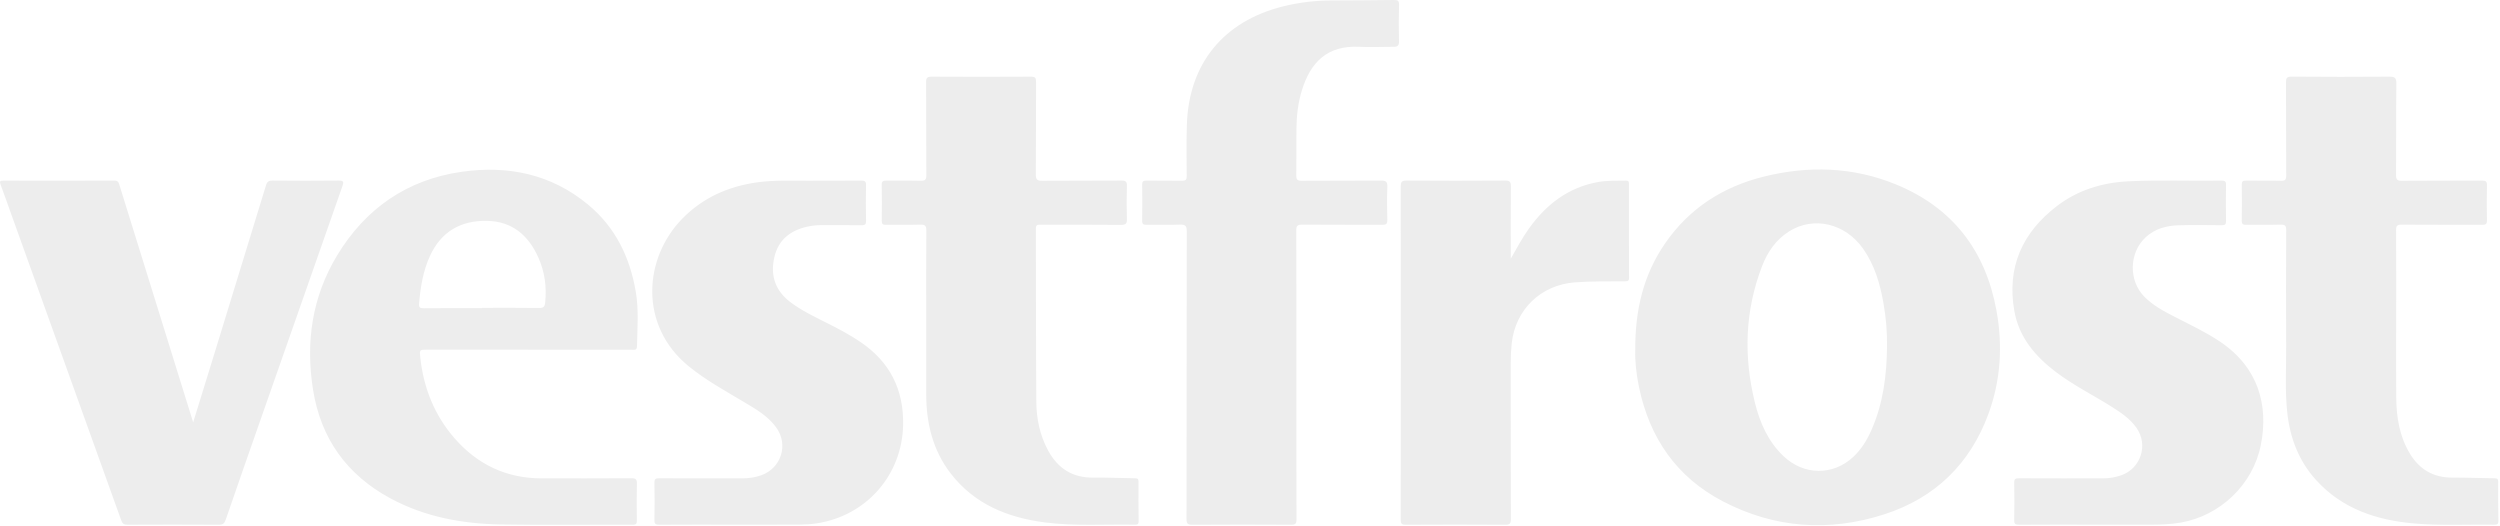
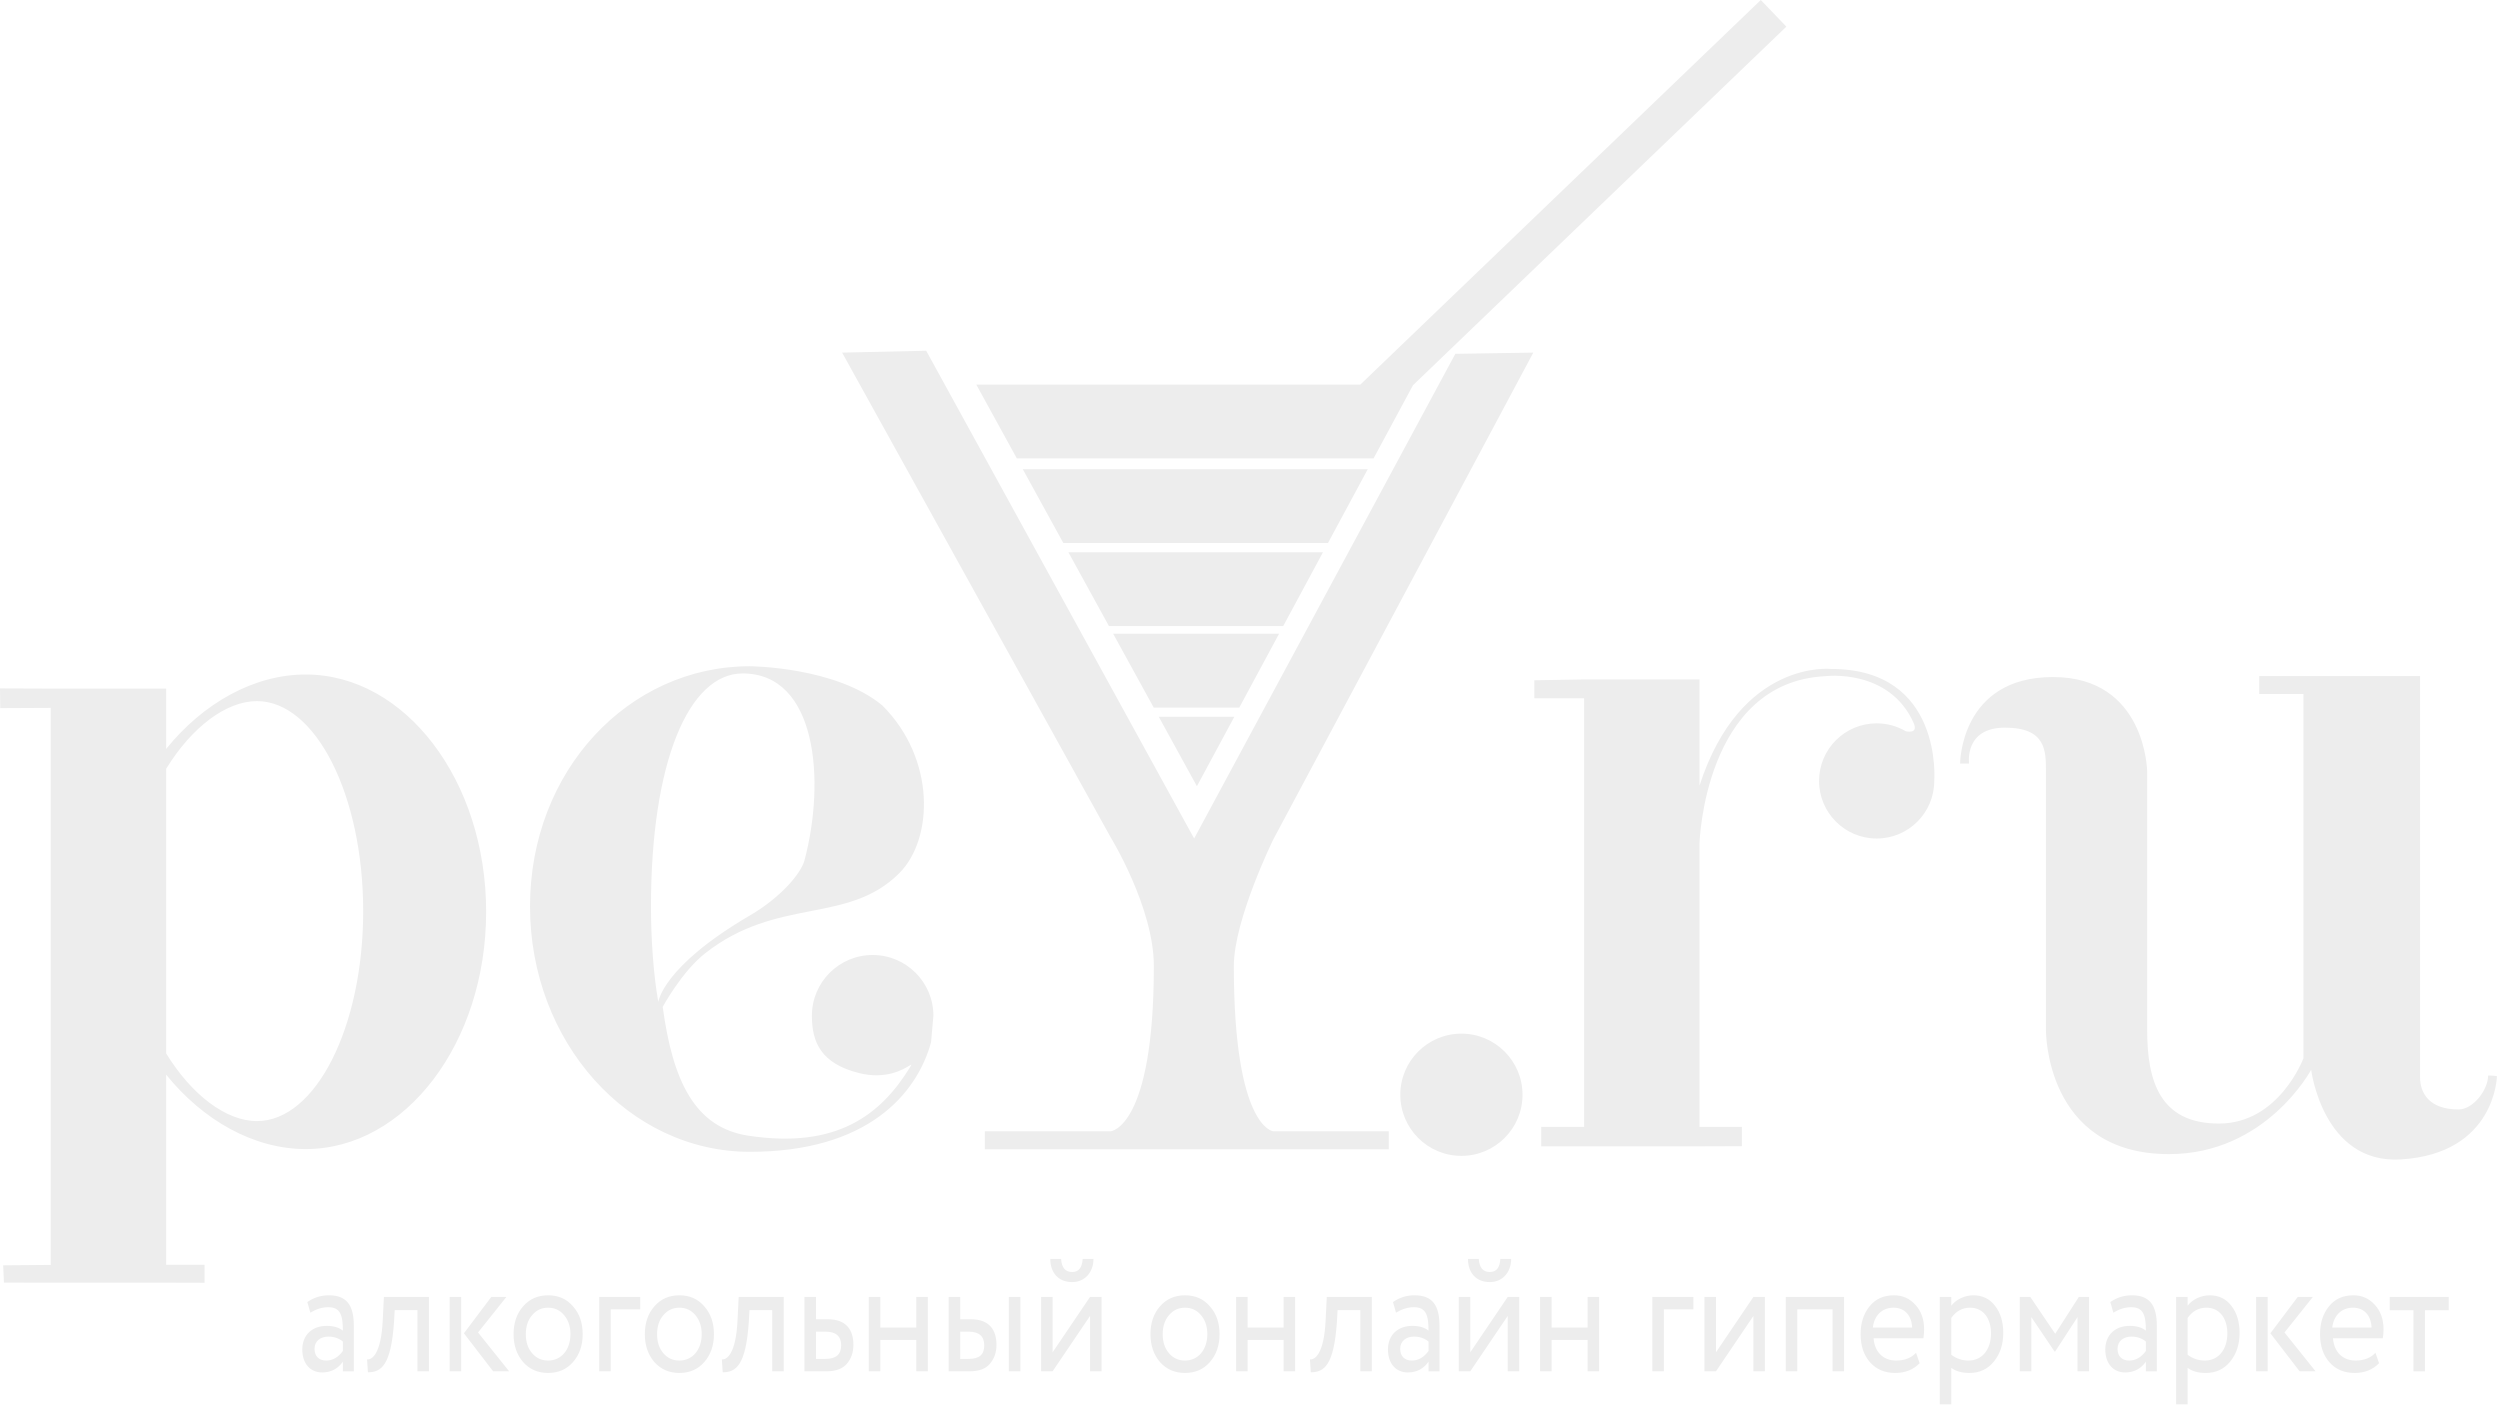
- <svg xmlns="http://www.w3.org/2000/svg" width="714" height="150">
-   <path fill="#EDEDED" fill-rule="evenodd" d="M503.72 50.446c12.807-3.182 25.53-2.8 37.802 2.239 16.199 6.652 25.555 18.939 28.666 35.988 1.822 9.991 1.238 19.868-2.26 29.446-5.24 14.344-15.249 24.08-29.772 28.77-15.765 5.089-31.328 3.988-46.077-3.694-13.261-6.907-20.96-18.137-23.98-32.626-.797-3.822-1.175-7.69-1.072-10.551-.061-11.702 2.42-21.647 8.524-30.507 6.878-9.984 16.468-16.158 28.17-19.065zm-371.83-1.387c13.185-1.876 25.523.658 36.03 9.35 7.843 6.489 11.994 15.059 13.668 24.965.872 5.16.431 10.312.343 15.477-.022 1.24-.717 1.04-1.446 1.04h-29.61v-.028h-28.807c-2.258 0-2.278.004-2.036 2.237.935 8.647 4.015 16.431 9.757 23.031 6.56 7.54 14.855 11.502 24.966 11.49 8.529-.011 17.058.027 25.587-.037 1.294-.01 1.583.363 1.554 1.585-.084 3.468-.056 6.939-.012 10.408.011.894-.093 1.294-1.178 1.29-12.553-.044-25.108.134-37.657-.08-11.021-.187-21.72-2.15-31.553-7.459-12.45-6.722-19.863-17.078-22.086-30.989-2.164-13.544-.307-26.496 6.85-38.357 8.1-13.426 20.003-21.7 35.63-23.923zm522.608-27.17c9.28.075 18.56.08 27.84.008 1.564-.012 2.079.28 2.06 1.971-.1 8.699-.018 17.4-.082 26.1-.01 1.326.317 1.676 1.665 1.664 7.617-.07 15.235-.012 22.852-.06 1.105-.006 1.47.256 1.443 1.4a209.92 209.92 0 00-.001 9.927c.026 1.104-.35 1.317-1.365 1.312-7.67-.035-15.342.016-23.012-.048-1.284-.01-1.585.342-1.577 1.584.056 8.486.03 16.973.03 25.46h-.007c0 7.472-.061 14.945.02 22.417.062 5.594.94 11.044 3.909 15.941 2.733 4.508 6.707 6.858 12.086 6.836 4.018-.017 8.036.164 12.055.194.846.007 1.077.242 1.071 1.076-.025 3.682-.012 7.365.062 11.046.018.935-.287 1.15-1.172 1.138-7.666-.108-15.347.32-22.993-.361-10.692-.953-20.456-4.184-27.9-12.382-5.02-5.528-7.515-12.188-8.27-19.531-.634-6.175-.253-12.371-.288-18.557-.063-11.102-.04-22.204.014-33.306.007-1.273-.348-1.59-1.586-1.558-3.27.086-6.544-.001-9.815.052-.954.016-1.312-.208-1.295-1.228.062-3.415.055-6.832.007-10.247-.014-.933.31-1.166 1.201-1.154 3.325.045 6.653-.036 9.976.046 1.18.03 1.52-.244 1.512-1.474-.06-8.86-.005-17.72-.062-26.58-.008-1.274.22-1.698 1.622-1.687zm-360.07.01c1.24-.008 1.479.347 1.472 1.511-.051 8.808.016 17.617-.07 26.424-.015 1.54.48 1.809 1.877 1.797 7.511-.065 15.023-.004 22.534-.065 1.262-.01 1.648.307 1.607 1.589a140.636 140.636 0 00-.003 9.287c.047 1.377-.266 1.804-1.738 1.788-7.618-.084-15.237-.036-22.855-.043-.775 0-1.412-.105-1.407 1.089.056 16.495-.007 32.99.127 49.485.039 4.814 1.003 9.528 3.34 13.854 2.78 5.147 6.977 7.875 12.979 7.791 3.962-.055 7.929.157 11.894.189.806.006.978.263.973 1.008-.023 3.736-.023 7.473.036 11.21.013.883-.307 1.052-1.106 1.038-8.573-.155-17.173.46-25.712-.653-10.649-1.387-20.096-5.218-26.86-13.983-5.099-6.609-6.958-14.28-6.986-22.474-.024-7.313-.004-14.627-.004-21.94 0-8.329-.033-16.657.034-24.984.011-1.368-.398-1.693-1.708-1.656-3.27.09-6.545.004-9.817.047-.89.012-1.222-.225-1.209-1.16a309.94 309.94 0 00-.008-10.25c-.019-1.043.384-1.23 1.314-1.217 3.272.045 6.547-.04 9.817.044 1.258.032 1.618-.311 1.61-1.588-.06-8.861-.007-17.724-.062-26.585-.008-1.266.365-1.56 1.603-1.553 9.442.054 18.885.057 28.328 0zm135.421 29.667c1.368-.009 1.668.404 1.657 1.693-.062 6.874-.029 13.748-.029 20.622 1.699-2.957 3.25-5.913 5.205-8.637 4.945-6.892 11.259-11.768 19.846-13.277 2.605-.458 5.235-.33 7.86-.382.953-.019.841.57.841 1.16 0 8.858-.015 17.718.023 26.577.003.92-.365 1.008-1.128 1.018-4.768.058-9.541-.064-14.303.296-9.782.74-17.05 7.783-18.082 17.489a50.836 50.836 0 00-.27 5.426c.011 14.89-.014 29.78.04 44.67.004 1.337-.323 1.66-1.661 1.651-9.44-.064-18.88-.06-28.32-.004-1.217.007-1.482-.3-1.48-1.49.036-31.702.035-63.403 0-95.104 0-1.275.245-1.717 1.642-1.708a2017.8 2017.8 0 0028.16 0zm-30.282-50.18a181.525 181.525 0 00-.01 10.409c.037 1.25-.422 1.571-1.52 1.569-3.273-.007-6.553.164-9.817.004-9.25-.456-13.927 4.504-16.371 12.33-1.137 3.641-1.553 7.4-1.59 11.196-.041 4.377.036 8.756-.04 13.133-.02 1.236.28 1.615 1.577 1.603 7.512-.064 15.024.003 22.535-.06 1.394-.01 1.964.23 1.895 1.793-.14 3.144-.092 6.3-.01 9.448.03 1.163-.373 1.408-1.464 1.401-7.62-.043-15.24.01-22.858-.053-1.323-.01-1.684.326-1.679 1.668.054 13.774.033 27.548.033 41.323 0 13.72-.018 27.441.031 41.162.005 1.261-.327 1.563-1.576 1.556-9.39-.056-18.78-.061-28.17.004-1.335.009-1.664-.309-1.662-1.642.042-27.388.017-54.776.07-82.164.003-1.566-.402-1.976-1.945-1.915-3.16.125-6.33.008-9.495.06-.945.015-1.324-.2-1.306-1.23.064-3.416.058-6.834.008-10.25-.014-.949.336-1.162 1.216-1.15 3.38.042 6.762-.02 10.14.042 1.05.02 1.373-.276 1.365-1.341-.038-4.911-.112-9.826.049-14.733.57-17.38 10.463-29.482 27.443-33.717A57.158 57.158 0 01380.092.137C386.1.116 392.107.084 398.114 0c1.073-.015 1.485.201 1.453 1.385zm-301.77 51.77C90.09 75.07 82.416 96.995 74.74 118.92c-3.442 9.832-6.896 19.66-10.277 29.512-.374 1.09-.821 1.443-1.982 1.436-8.691-.055-17.383-.05-26.075-.006-1.032.005-1.44-.307-1.79-1.28-10.458-29.187-20.958-58.36-31.45-87.536-.99-2.754-1.937-5.523-2.979-8.257-.344-.905-.279-1.209.782-1.206 10.57.026 21.139.034 31.708-.01 1.141-.006 1.24.65 1.482 1.432 6.193 19.966 12.401 39.929 18.607 59.892l2.404 7.725c2.27-7.357 4.41-14.267 6.536-21.18 4.766-15.5 9.534-31 14.263-46.51.32-1.052.794-1.375 1.896-1.365 6.277.06 12.555.071 18.831 0 1.44-.017 1.532.367 1.102 1.587zm536.675-1.576c.978-.014 1.298.245 1.28 1.25-.059 3.415-.059 6.832.005 10.247.019.997-.27 1.26-1.258 1.247-4.076-.05-8.156-.097-12.23.013-3.494.094-6.792.966-9.447 3.41-4.77 4.393-4.954 12.356-.423 16.967 2.514 2.557 5.643 4.203 8.787 5.817 4.371 2.245 8.829 4.327 12.92 7.085 10.82 7.296 13.856 18.045 11.585 29.475-2.265 11.4-11.673 20.21-22.887 22.164-2.975.518-5.96.601-8.964.59-5.526-.022-11.05-.007-16.576-.007-6.866 0-13.733-.028-20.598.027-1.127.01-1.439-.267-1.413-1.399.08-3.52.077-7.045.004-10.566-.021-1.081.328-1.31 1.348-1.305 7.992.04 15.985.023 23.978.025a15.75 15.75 0 005.2-.861c5.668-1.964 7.846-8.736 4.365-13.62-1.84-2.58-4.42-4.312-7.054-5.972-5.288-3.332-10.916-6.123-15.918-9.913-5.923-4.488-10.541-9.911-11.877-17.427-2.215-12.466 2.255-22.405 12.164-29.983 5.984-4.576 12.97-6.708 20.466-7.068 8.842-.425 17.695-.067 26.543-.196zm-388.497-.002c1.02-.009 1.388.226 1.364 1.326-.077 3.361-.063 6.726.004 10.088.02 1.024-.227 1.356-1.309 1.336-3.807-.069-7.617-.01-11.426-.035a17.975 17.975 0 00-4.144.463c-4.76 1.09-8.138 3.719-9.293 8.626-1.23 5.225.187 9.577 4.538 12.887 3.17 2.411 6.749 4.11 10.285 5.883 3.349 1.678 6.654 3.42 9.763 5.524 8.398 5.682 12.364 13.61 12.174 23.646-.273 14.354-10.48 25.988-24.719 28.158-1.582.24-3.2.333-4.803.342-6.545.037-13.09.015-19.634.016l-10.22-.005c-3.407 0-6.813.006-10.22.031-1.089.008-1.461-.209-1.433-1.377.085-3.521.071-7.046 0-10.568-.02-1.064.303-1.33 1.342-1.325 7.94.041 15.88.027 23.82.02 1.83-.001 3.62-.256 5.355-.878 5.712-2.049 7.835-8.722 4.28-13.64-2.415-3.34-5.945-5.33-9.39-7.382-5.373-3.199-10.853-6.204-15.721-10.197-14.058-11.53-12.849-30.691-1.722-42.07 5.824-5.956 13.015-9.162 21.209-10.347 4.963-.718 9.952-.45 14.932-.49 4.99-.039 9.979.013 14.968-.032zm286.083 19.395c-5.112-7.206-14.065-9.29-21.067-4.906-3.78 2.365-6.185 5.901-7.744 9.946-4.907 12.733-5.302 25.756-2.064 38.918 1.416 5.76 3.751 11.106 8.156 15.32 5.796 5.548 14.185 5.652 19.977.22 2.254-2.113 3.854-4.704 5.102-7.502 3.408-7.644 4.434-15.74 4.516-24.005.074-4.174-.305-8.315-1.024-12.415-.971-5.545-2.538-10.904-5.852-15.576zm-392.922-7.897c-7.586-.151-13.2 3.113-16.375 10.105-1.941 4.273-2.68 8.833-3.064 13.476-.097 1.171.22 1.387 1.33 1.376 5.522-.058 11.047-.027 16.57-.027v-.084c5.47 0 10.94-.044 16.41.034 1.2.017 1.577-.39 1.69-1.479.463-4.488-.097-8.834-1.95-12.95-2.824-6.27-7.405-10.307-14.611-10.45z" />
+ <svg xmlns="http://www.w3.org/2000/svg" width="426" height="240">
+   <path d="M304.396 4.539l-63.62 61.1-6.724 12.474H173.27l-6.911-12.58h65.443L300.039 0l4.357 4.539zm-94.152 160.069c0-7.865 6.716-21.551 6.716-21.551l44.316-82.972-13.289.207-44.506 82.589-45.657-83.115-14.328.32 45.768 82.605s7.351 11.958 7.351 21.917c0 27.61-7.351 28.16-7.351 28.16h27.696s-6.716-.55-6.716-28.16zm16.042-72.078H181.19l-6.91-12.582h58.785l-6.779 12.582zm-37.321 14.153h29.693l6.779-12.582h-43.383l6.911 12.582zm22.208 13.892h-14.578l-6.911-12.582h28.267l-6.778 12.582zm-52.122 52.506c0-5.716-4.634-10.349-10.353-10.349-5.718 0-10.352 4.633-10.352 10.349 0 4.513 1.549 8.151 8.045 9.773 4.565 1.139 7.489-.618 8.494-1.221.424-.256.505-.304.221.161-5.06 8.283-12.627 13.995-27.573 11.731-9.131-1.382-12.896-9.298-14.608-21.955 0 0 3.243-5.996 7.238-9.133 12.323-9.685 24.293-4.865 33.066-13.637 5.835-5.835 6.251-19.462-2.871-28.586-7.92-6.597-22.573-6.688-22.573-6.688-20.692 0-37.47 17.829-37.47 40.922 0 23.098 16.778 41.822 37.47 41.822 19.947 0 28.418-9.762 30.867-18.666l.399-4.523zm153.002-59.089s-15.473-1.734-22.458 19.886v-18.1h-19.664l-8.479.14v3.068h8.479v73.033h-7.305v3.311l7.305.002h19.664l7.221-.023v-3.29h-7.221v-48.308s.783-27.486 21.453-28.491c0 0 10.899-1.391 15.058 8.019.814 1.923-1.362 1.365-1.362 1.365a9.768 9.768 0 00-4.962-1.345c-5.42 0-9.813 4.393-9.813 9.812a9.812 9.812 0 009.813 9.813 9.811 9.811 0 009.813-9.813s1.565-19.079-17.542-19.079zm-201.127 40.51c0-24.688 6.449-39.748 15.619-39.748 12.662 0 14.148 18.269 10.54 31.848-.604 2.27-4.099 6.355-9.297 9.39-14.917 8.707-15.612 14.74-15.612 14.74-.806-4.445-1.25-10.674-1.25-16.23zm-82.614-26.884c6.302-7.803 14.962-12.683 23.77-12.683 16.986 0 30.756 18.104 30.756 40.433 0 22.333-13.77 40.434-30.755 40.434-8.81 0-17.47-4.876-23.771-12.681v32.404l6.547.001v3.059l-6.547-.018H8.648l-7.979-.011-.125-2.947 8.104-.068v-94.917l-8.606.042-.042-3.36 8.648.032h19.664v10.28zm307.217 2.487s-.875-6.113 6.113-6.113c6.987 0 6.987 3.931 6.987 7.424v44.1s-.22 21.146 20.955 21.146c16.592 0 24.237-14.379 24.237-14.379s1.988 16.09 15.282 15.283c16.157-.979 16.375-14.192 16.375-14.192s-.492-.107-1.501-.107c0 2.428-2.537 5.785-5.048 5.785-5.02 0-6.55-2.837-6.55-5.457v-68.398h-27.411v3.066h7.543v62.058s-4.148 11.134-14.408 11.134c-10.044 0-12.227-7.208-12.227-15.939v-44.1s-.217-16.047-16.046-16.047c-15.829 0-15.829 14.736-15.829 14.736h1.528zm-307.217 49.4c4.363 7.087 10.214 11.529 15.475 11.529 9.997 0 18.1-16.019 18.1-35.781 0-19.763-8.103-35.783-18.1-35.783-5.261 0-11.112 4.442-15.475 11.529v48.506zm175.641-45.535l6.371-11.822h-12.863l6.492 11.822zm45.07 62.99c5.751 0 10.414-4.662 10.414-10.414 0-5.751-4.663-10.413-10.414-10.413-5.75 0-10.411 4.662-10.411 10.413 0 5.752 4.661 10.414 10.411 10.414zm-81.203-1.125h68.828v-3.066H167.82v3.066zm12.99 18.691c.098 1.492.736 2.224 1.889 2.224 1.104 0 1.692-.732 1.79-2.224h1.84c0 2.253-1.471 3.941-3.63 3.941-2.355 0-3.728-1.604-3.728-3.941h1.839zm73.061 2.224c-1.152 0-1.79-.732-1.888-2.224h-1.839c0 2.337 1.373 3.941 3.727 3.941 2.16 0 3.631-1.688 3.631-3.941h-1.84c-.098 1.492-.686 2.224-1.791 2.224zm-164.738 5.855c-1.079 1.239-1.62 2.816-1.62 4.729 0 1.915.541 3.492 1.62 4.759q1.656 1.858 4.268 1.858c1.742 0 3.164-.619 4.244-1.858 1.103-1.267 1.643-2.844 1.643-4.759 0-1.913-.54-3.49-1.643-4.729-1.08-1.267-2.502-1.886-4.244-1.886s-3.164.619-4.268 1.886zm22.367 0c-1.079 1.239-1.619 2.816-1.619 4.729 0 1.915.54 3.492 1.619 4.759q1.655 1.858 4.268 1.858c1.742 0 3.164-.619 4.244-1.858 1.103-1.267 1.643-2.844 1.643-4.759 0-1.913-.54-3.49-1.643-4.729-1.08-1.267-2.502-1.886-4.244-1.886s-3.164.619-4.268 1.886zm86.157 0c-1.078 1.239-1.618 2.816-1.618 4.729 0 1.915.54 3.492 1.618 4.759 1.104 1.239 2.528 1.858 4.269 1.858 1.742 0 3.165-.619 4.244-1.858 1.103-1.267 1.642-2.844 1.642-4.759 0-1.913-.539-3.49-1.642-4.729-1.079-1.267-2.502-1.886-4.244-1.886-1.741 0-3.165.619-4.269 1.886zm-145.289-.732a6.247 6.247 0 013.68-1.154c3.041 0 4.244 1.718 4.244 5.181v7.77h-1.865v-1.633c-.858 1.21-2.036 1.828-3.533 1.828-2.035 0-3.384-1.519-3.384-3.912 0-2.506 1.718-4.025 4.17-4.025 1.177 0 2.085.282 2.747.815 0-2.702-.466-3.997-2.502-3.997-1.005 0-2.011.31-3.042.929l-.515-1.802zm184.997 0a6.247 6.247 0 013.68-1.154c3.041 0 4.244 1.718 4.244 5.181v7.77h-1.865v-1.633c-.858 1.21-2.036 1.828-3.532 1.828-2.035 0-3.385-1.519-3.385-3.912 0-2.506 1.717-4.025 4.169-4.025 1.178 0 2.087.282 2.748.815 0-2.702-.466-3.997-2.501-3.997-1.007 0-2.012.31-3.042.929l-.516-1.802zm125.915-1.154a6.247 6.247 0 00-3.68 1.154l.515 1.802c1.031-.619 2.036-.929 3.043-.929 2.036 0 2.501 1.295 2.501 3.997-.661-.533-1.57-.815-2.747-.815-2.453 0-4.17 1.519-4.17 4.025 0 2.393 1.35 3.912 3.385 3.912 1.496 0 2.674-.618 3.532-1.828v1.633h1.865v-7.77c0-3.463-1.203-5.181-4.244-5.181zm-36.174 11.57c-1.055 1.098-2.454 1.662-4.146 1.662-1.79 0-3.212-.592-4.293-1.802-1.078-1.211-1.618-2.815-1.618-4.814 0-1.915.514-3.491 1.52-4.73 1.006-1.266 2.404-1.885 4.17-1.885 1.449 0 2.675.535 3.656 1.633.98 1.068 1.472 2.448 1.472 4.166a8.83 8.83 0 01-.123 1.52h-8.487c.171 2.364 1.668 3.8 3.851 3.8 1.448 0 2.575-.451 3.385-1.324l.613 1.774zm78.285 0c-1.055 1.098-2.452 1.662-4.146 1.662-1.79 0-3.212-.592-4.293-1.802-1.078-1.211-1.618-2.815-1.618-4.814 0-1.915.515-3.491 1.52-4.73 1.006-1.266 2.404-1.885 4.17-1.885 1.449 0 2.675.535 3.656 1.633.98 1.068 1.473 2.448 1.473 4.166a8.82 8.82 0 01-.124 1.52h-8.487c.172 2.364 1.668 3.8 3.851 3.8 1.448 0 2.575-.451 3.385-1.324l.613 1.774zM330.538 221v18.299h1.962v-6.221c.759.591 1.816.873 3.115.873 1.694 0 3.091-.648 4.146-1.943 1.055-1.295 1.594-2.928 1.594-4.87 0-1.886-.465-3.435-1.397-4.617-.908-1.211-2.16-1.801-3.705-1.801-1.496 0-2.968.731-3.753 1.772V221h-1.962zm40.27 18.299V221h1.963v1.492c.785-1.041 2.257-1.772 3.753-1.772 1.545 0 2.797.59 3.705 1.801.932 1.182 1.397 2.731 1.397 4.617 0 1.942-.539 3.575-1.594 4.87-1.056 1.295-2.453 1.943-4.146 1.943-1.299 0-2.356-.282-3.115-.873v6.221h-1.963zm36.397-16.046V221h10.057v2.253h-4.048v10.417h-1.962v-10.417h-4.047zm-227.841 10.415h-1.963v-12.667h1.963v9.431l6.378-9.431h1.961v12.667h-1.961v-9.429l-6.378 9.429zm69.209 0h1.963l6.378-9.429v9.429h1.962v-12.667h-1.962l-6.378 9.431v-9.431h-1.963v12.667zm-171.949.001h1.962v-12.668h-1.962v12.668zm9.664-12.668l-4.832 6.052 5.299 6.616h-2.723l-4.98-6.475 4.66-6.193h2.576zm300.12 12.668h-1.963v-12.668h1.963v12.668zm2.869-6.616l4.833-6.052h-2.576l-4.659 6.193 4.978 6.475h2.723l-5.299-6.616zm-252.196-6.052v12.668h3.727c1.594 0 2.773-.423 3.509-1.295.735-.873 1.103-1.942 1.103-3.209 0-2.562-1.226-4.364-4.366-4.364h-2.012v-3.8h-1.961zm-65.95 12.668v-10.417h-3.876l-.122 2.14c-.515 7.207-2.135 8.446-4.44 8.446l-.147-2.196c.81.084 2.404-.845 2.674-6.7l.195-3.941h7.68v12.668H71.13zm30.975-12.668v12.668h1.962v-10.557h5.029v-2.111h-6.991zm29.481 2.251v10.417h1.963v-12.668h-7.678l-.196 3.941c-.27 5.855-1.864 6.784-2.674 6.7l.148 2.196c2.305 0 3.924-1.239 4.439-8.446l.122-2.14h3.876zm24.55 5.069v5.348h1.963v-12.668h-1.963v5.208h-6.132v-5.208h-1.962v12.668h1.962v-5.348h6.132zm62.59 0v5.348h1.963v-12.668h-1.963v5.208h-6.132v-5.208h-1.963v12.668h1.963v-5.348h6.132zm13.072 5.348v-10.417h-3.876l-.122 2.14c-.515 7.207-2.135 8.446-4.441 8.446l-.146-2.196c.809.084 2.404-.845 2.674-6.7l.195-3.941h7.679v12.668h-1.963zm38.726-5.348v5.348h1.963v-12.668h-1.963v5.208h-6.132v-5.208h-1.963v12.668h1.963v-5.348h6.132zm11.035 5.348v-12.668h6.991v2.111h-5.028v10.557h-1.963zm8.879 0h1.963l6.378-9.431v9.431h1.961v-12.668h-1.961l-6.378 9.43v-9.43h-1.963v12.668zm21.829 0v-10.557h-6.009v10.557h-1.963v-12.668h9.934v12.668h-1.962zm33.696-12.668h-1.79v12.668h1.963v-9.234l3.974 5.883h.072l3.827-5.883v9.234h1.962v-12.668h-1.741l-4.023 6.278-4.244-6.278zm-184.309.001v12.667h3.557c1.594 0 2.772-.422 3.482-1.295.736-.873 1.105-1.943 1.105-3.21 0-2.561-1.227-4.363-4.367-4.363h-1.815v-3.799h-1.962zm12.215 12.667h-1.962v-12.667h1.962v12.667zm145.264-7.46h6.697c-.098-2.112-1.301-3.379-3.19-3.379-1.962 0-3.286 1.38-3.507 3.379zm78.285 0h6.697c-.098-2.112-1.301-3.379-3.19-3.379-1.961 0-3.286 1.38-3.507 3.379zm-64.919 4.645v-6.278c.81-1.154 1.888-1.746 3.189-1.746 2.232 0 3.581 1.774 3.581 4.393 0 2.701-1.495 4.616-3.826 4.616a4.776 4.776 0 01-2.944-.985zm40.271-6.278v6.278c.858.647 1.84.985 2.943.985 2.332 0 3.827-1.915 3.827-4.616 0-2.619-1.349-4.393-3.581-4.393-1.301 0-2.379.592-3.189 1.746zm-279.37 7.263c-1.103 0-2.037-.422-2.747-1.267-.712-.844-1.055-1.914-1.055-3.238 0-1.322.368-2.42 1.079-3.236q1.068-1.267 2.723-1.267 1.655 0 2.723 1.267c.71.844 1.08 1.914 1.08 3.236 0 2.675-1.57 4.505-3.803 4.505zm22.367 0c-1.103 0-2.037-.422-2.747-1.267-.712-.844-1.055-1.914-1.055-3.238 0-1.322.368-2.42 1.079-3.236q1.068-1.267 2.723-1.267 1.655 0 2.723 1.267c.711.844 1.079 1.914 1.079 3.236 0 2.675-1.57 4.505-3.802 4.505zm86.158 0c-1.103 0-2.036-.422-2.747-1.267-.71-.844-1.055-1.914-1.055-3.238 0-1.322.367-2.42 1.081-3.236.71-.845 1.618-1.267 2.721-1.267q1.656 0 2.724 1.267c.71.844 1.079 1.914 1.079 3.236 0 2.675-1.57 4.505-3.803 4.505zm-62.884-.282v-4.644h1.644c1.766 0 2.65.788 2.65 2.337 0 1.547-.884 2.307-2.674 2.307h-1.62zm24.575-4.644v4.645h1.422c1.889 0 2.675-.761 2.675-2.309s-.884-2.336-2.649-2.336h-1.448zm-105.19 3.293v-1.605c-.686-.563-1.52-.844-2.478-.844-1.299 0-2.354.732-2.354 2.083 0 1.239.736 1.999 1.987 1.999 1.103 0 2.035-.534 2.845-1.633zm184.997 0v-1.605c-.687-.563-1.521-.844-2.478-.844-1.299 0-2.354.732-2.354 2.083 0 1.239.736 1.999 1.987 1.999 1.103 0 2.035-.534 2.845-1.633zm122.235-1.605v1.605c-.81 1.099-1.742 1.633-2.845 1.633-1.251 0-1.987-.76-1.987-1.999 0-1.351 1.055-2.083 2.354-2.083.957 0 1.791.281 2.478.844z" fill="#EDEDED" fill-rule="evenodd" />
</svg>
